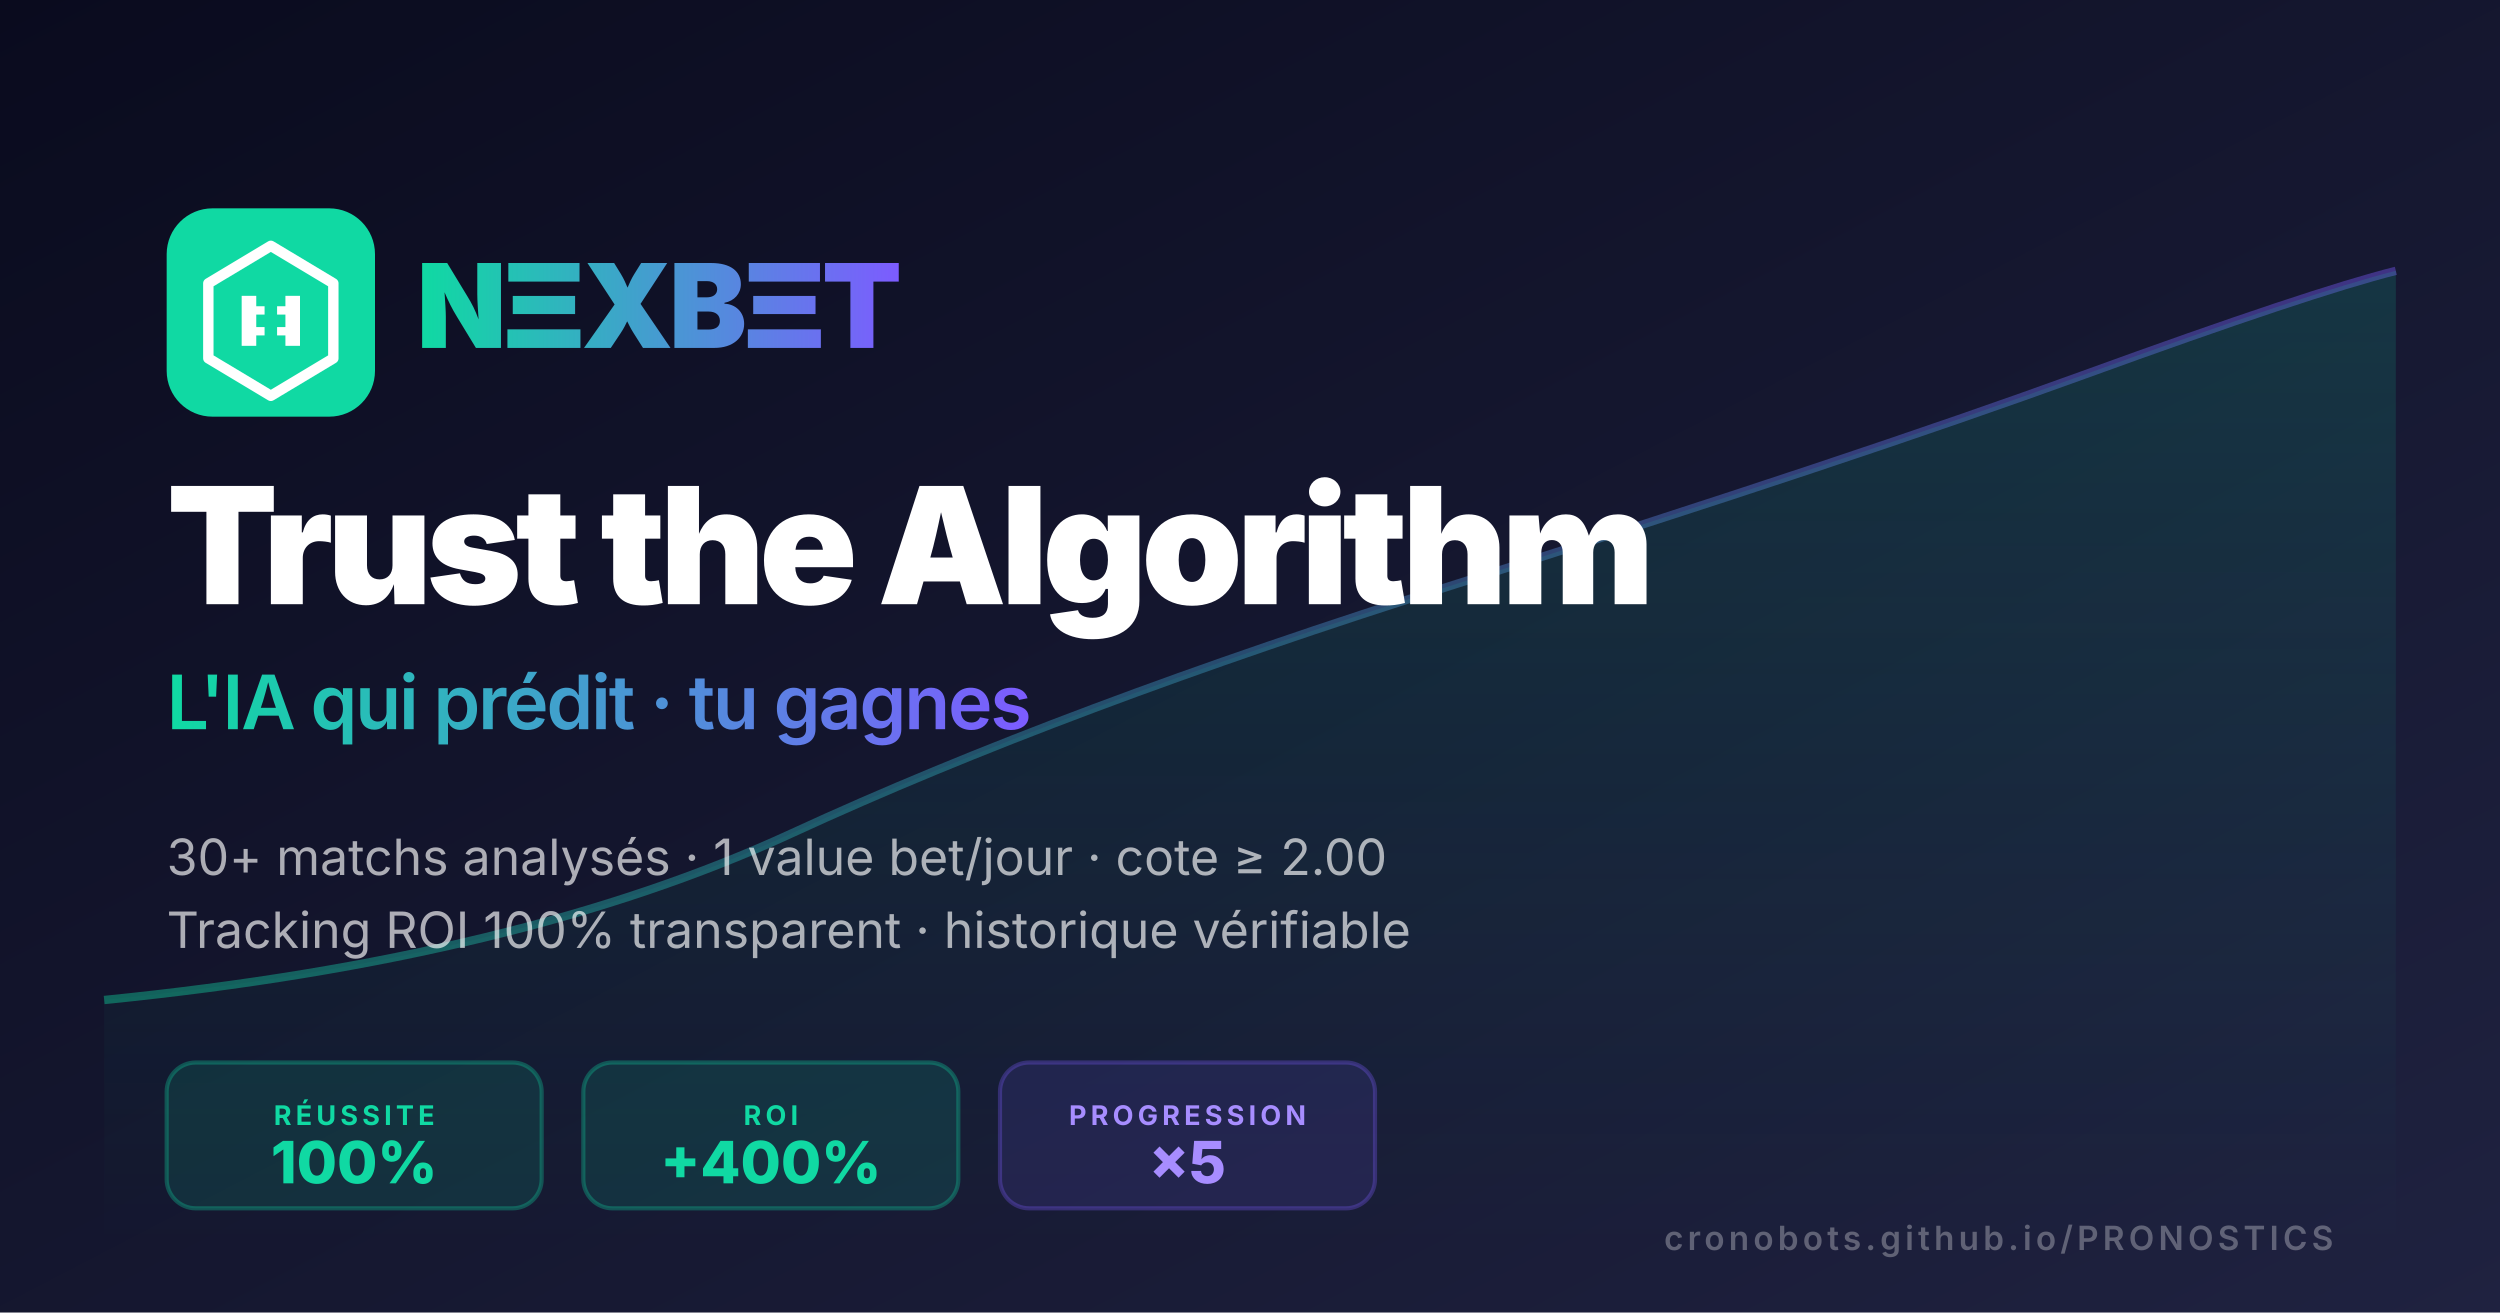
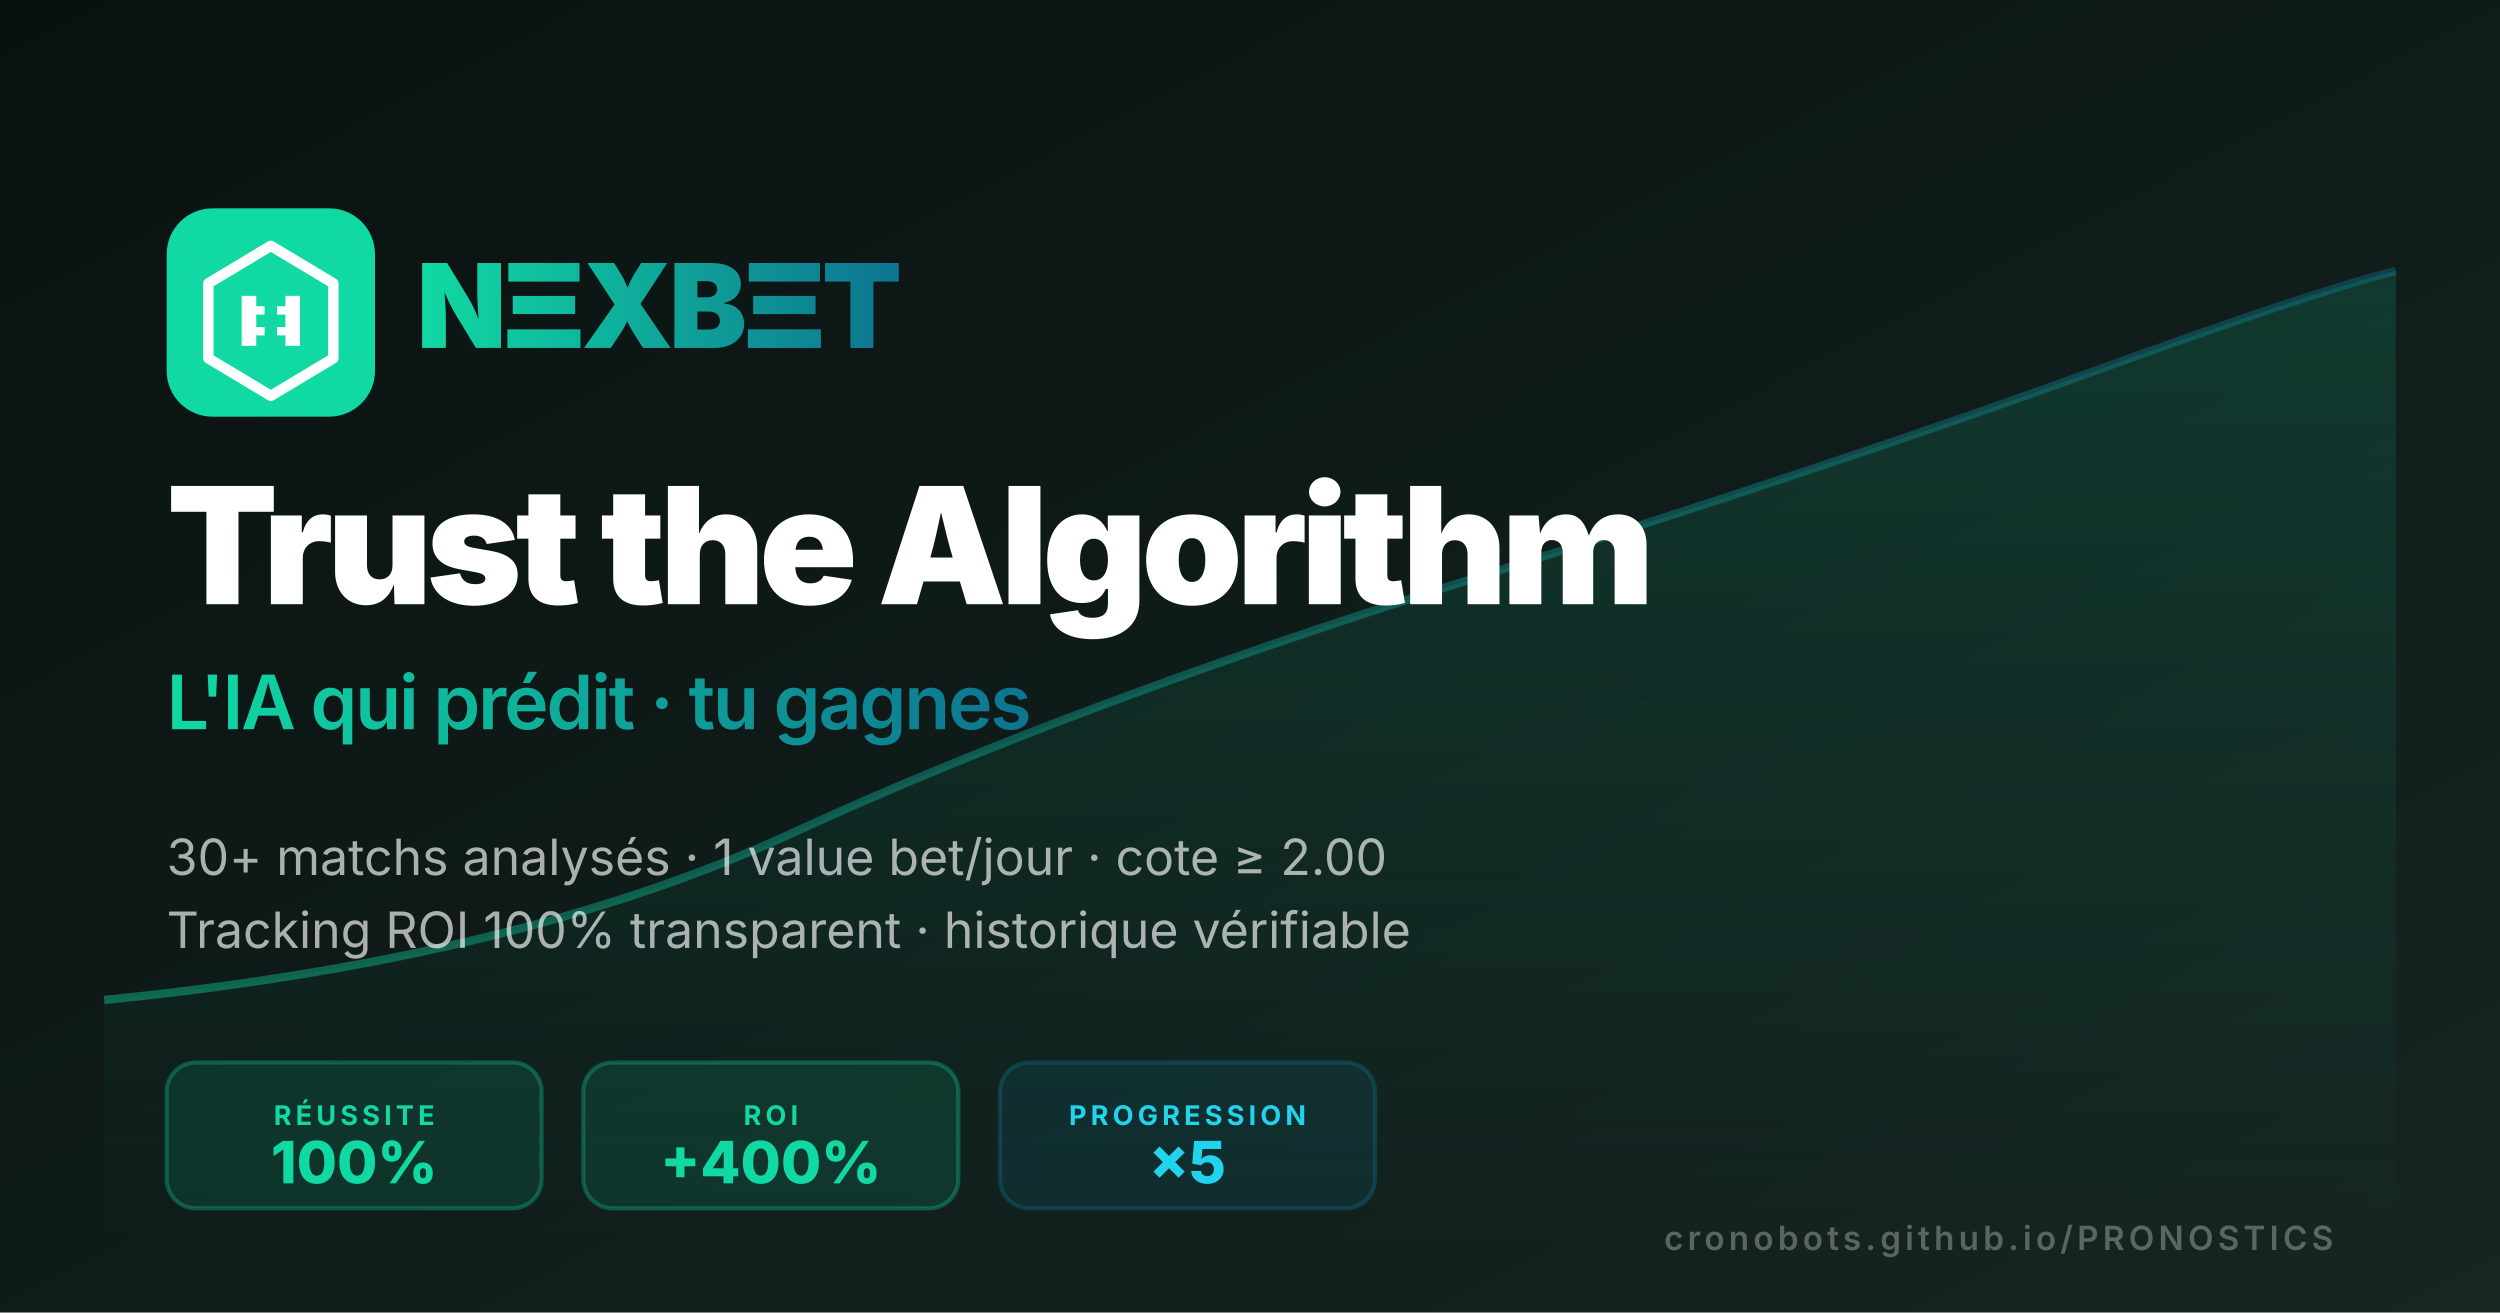
<svg xmlns="http://www.w3.org/2000/svg" viewBox="0 0 1200 630" width="1200" height="630">
  <defs>
    <linearGradient id="bg" x1="0" y1="0" x2="1" y2="1">
-       <stop offset="0%" stop-color="#0a0b1e" />
-       <stop offset="100%" stop-color="#1f2240" />
+       <stop offset="0%" stop-color="#091110" />
+       <stop offset="100%" stop-color="#162622" />
    </linearGradient>
    <linearGradient id="accent" x1="0" y1="0" x2="1" y2="0">
      <stop offset="0%" stop-color="#10d9a3" />
-       <stop offset="100%" stop-color="#7c5cff" />
+       <stop offset="100%" stop-color="#0e7490" />
    </linearGradient>
    <linearGradient id="green" x1="0" y1="0" x2="0" y2="1">
      <stop offset="0%" stop-color="#10d9a3" stop-opacity="0.15" />
      <stop offset="100%" stop-color="#10d9a3" stop-opacity="0" />
    </linearGradient>
  </defs>
  <rect width="1200" height="630" fill="url(#bg)" />
  <path d="M 50 480 Q 250 460 380 400 T 700 280 T 1000 180 T 1150 130" stroke="url(#accent)" stroke-width="4" fill="none" opacity="0.4" />
  <path d="M 50 480 Q 250 460 380 400 T 700 280 T 1000 180 T 1150 130 L 1150 600 L 50 600 Z" fill="url(#green)" />
  <g transform="translate(80, 100)">
    <rect width="100" height="100" rx="22" fill="#10d9a3" />
    <polygon points="50,18 80,36 80,72 50,90 20,72 20,36" fill="none" stroke="#ffffff" stroke-width="5" stroke-linejoin="round" />
    <g fill="#ffffff" stroke="none">
      <path d="M 36 42 L 43 42 L 43 47 L 47 47 L 47 51 L 43 51 L 43 57 L 47 57 L 47 61 L 43 61 L 43 66 L 36 66 Z" />
      <path d="M 64 42 L 57 42 L 57 47 L 53 47 L 53 51 L 57 51 L 57 57 L 53 57 L 53 61 L 57 61 L 57 66 L 64 66 Z" />
    </g>
  </g>
  <text x="200" y="167" font-family="Inter, system-ui, sans-serif" font-size="56" font-weight="900" fill="url(#accent)" letter-spacing="-2">NΞXBΞT</text>
  <text x="80" y="290" font-family="Inter, system-ui, sans-serif" font-size="78" font-weight="900" fill="#ffffff" letter-spacing="-3">Trust the Algorithm</text>
  <text x="80" y="350" font-family="Inter, system-ui, sans-serif" font-size="36" font-weight="600" fill="url(#accent)" letter-spacing="-1">L'IA qui prédit · tu gagnes</text>
  <text x="80" y="420" font-family="Inter, system-ui, sans-serif" font-size="24" font-weight="400" fill="#ffffff" fill-opacity="0.65">30+ matchs analysés · 1 value bet/jour · cote ≥ 2.00</text>
  <text x="80" y="455" font-family="Inter, system-ui, sans-serif" font-size="24" font-weight="400" fill="#ffffff" fill-opacity="0.65">Tracking ROI 100% transparent · historique vérifiable</text>
  <g transform="translate(80, 510)">
    <rect width="180" height="70" rx="14" fill="#10d9a3" fill-opacity="0.12" stroke="#10d9a3" stroke-opacity="0.3" stroke-width="2" />
    <text x="90" y="30" font-family="Inter, system-ui, sans-serif" font-size="13" font-weight="700" text-anchor="middle" fill="#10d9a3" letter-spacing="2">RÉUSSITE</text>
    <text x="90" y="58" font-family="Inter, system-ui, sans-serif" font-size="28" font-weight="800" text-anchor="middle" fill="#10d9a3">100%</text>
  </g>
  <g transform="translate(280, 510)">
    <rect width="180" height="70" rx="14" fill="#10d9a3" fill-opacity="0.12" stroke="#10d9a3" stroke-opacity="0.3" stroke-width="2" />
    <text x="90" y="30" font-family="Inter, system-ui, sans-serif" font-size="13" font-weight="700" text-anchor="middle" fill="#10d9a3" letter-spacing="2">ROI</text>
    <text x="90" y="58" font-family="Inter, system-ui, sans-serif" font-size="28" font-weight="800" text-anchor="middle" fill="#10d9a3">+400%</text>
  </g>
  <g transform="translate(480, 510)">
-     <rect width="180" height="70" rx="14" fill="#7c5cff" fill-opacity="0.12" stroke="#7c5cff" stroke-opacity="0.3" stroke-width="2" />
-     <text x="90" y="30" font-family="Inter, system-ui, sans-serif" font-size="13" font-weight="700" text-anchor="middle" fill="#a78dff" letter-spacing="2">PROGRESSION</text>
-     <text x="90" y="58" font-family="Inter, system-ui, sans-serif" font-size="28" font-weight="800" text-anchor="middle" fill="#a78dff">×5</text>
+     <rect width="180" height="70" rx="14" fill="#0e7490" fill-opacity="0.15" stroke="#0e7490" stroke-opacity="0.35" stroke-width="2" />
+     <text x="90" y="30" font-family="Inter, system-ui, sans-serif" font-size="13" font-weight="700" text-anchor="middle" fill="#22d3ee" letter-spacing="2">PROGRESSION</text>
+     <text x="90" y="58" font-family="Inter, system-ui, sans-serif" font-size="28" font-weight="800" text-anchor="middle" fill="#22d3ee">×5</text>
  </g>
  <text x="1120" y="600" font-family="Inter, system-ui, sans-serif" font-size="16" font-weight="600" text-anchor="end" fill="#ffffff" fill-opacity="0.3" letter-spacing="2">cronobots.github.io/PRONOSTICS</text>
</svg>
